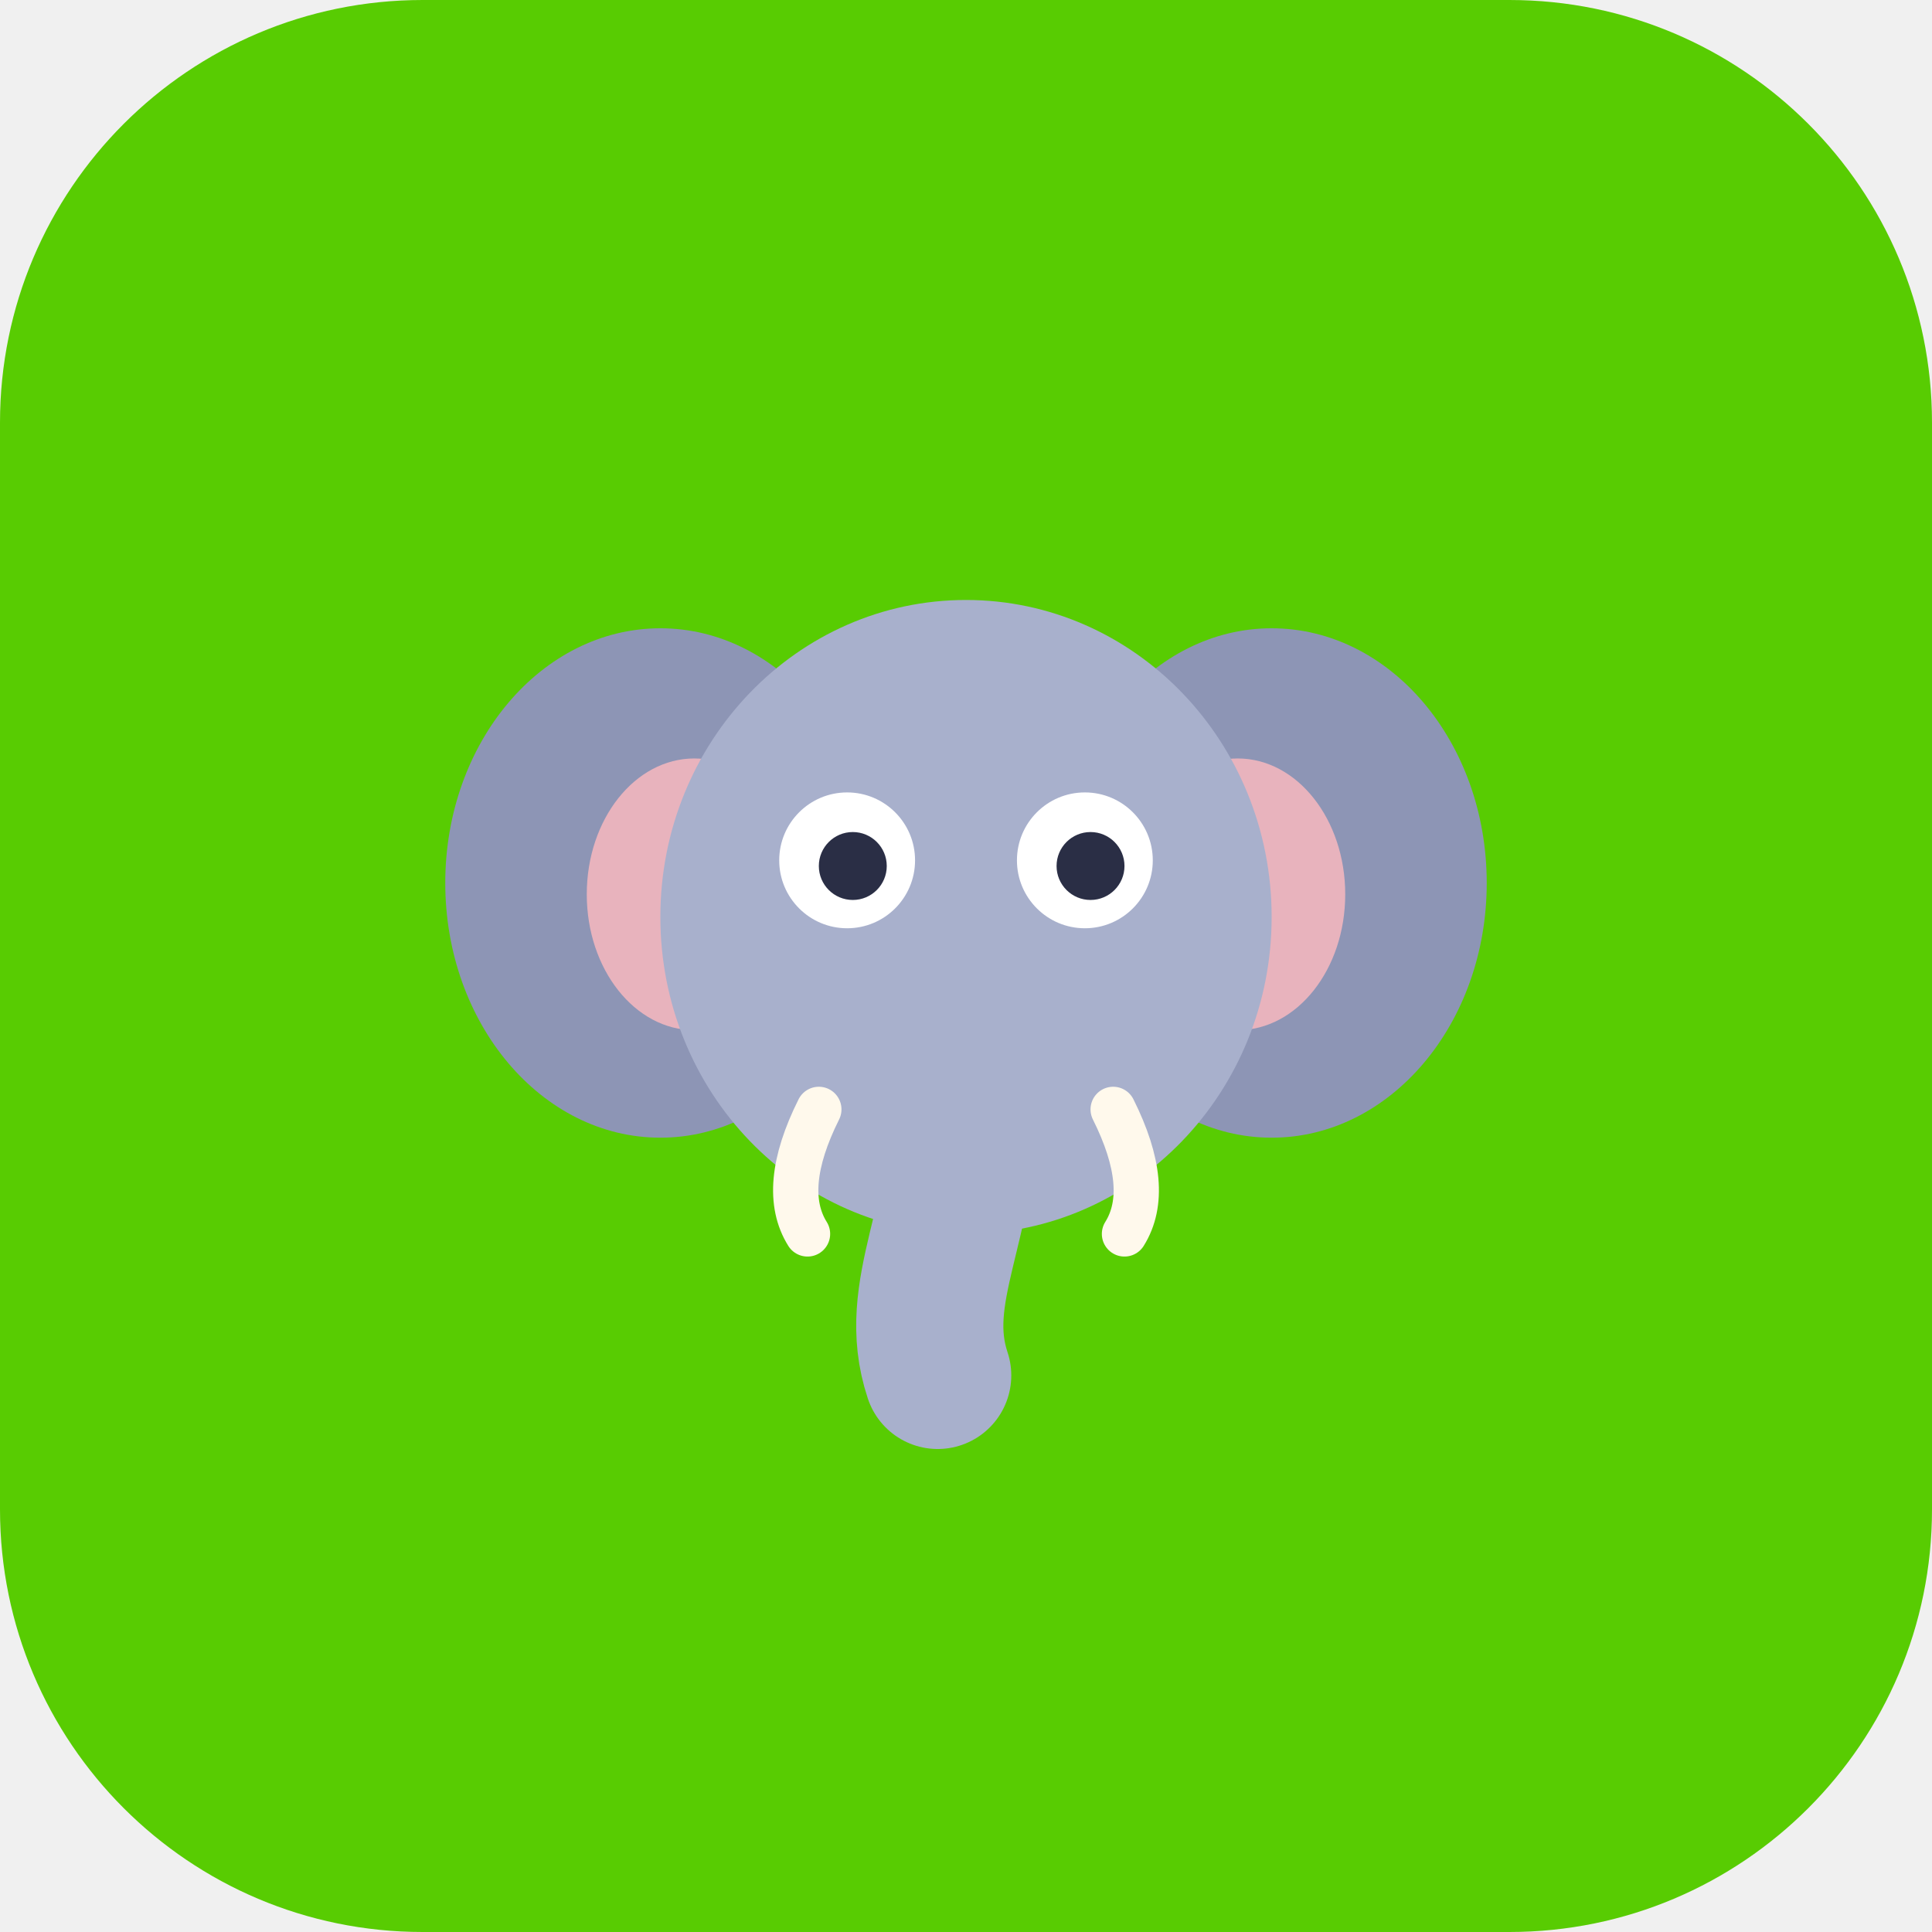
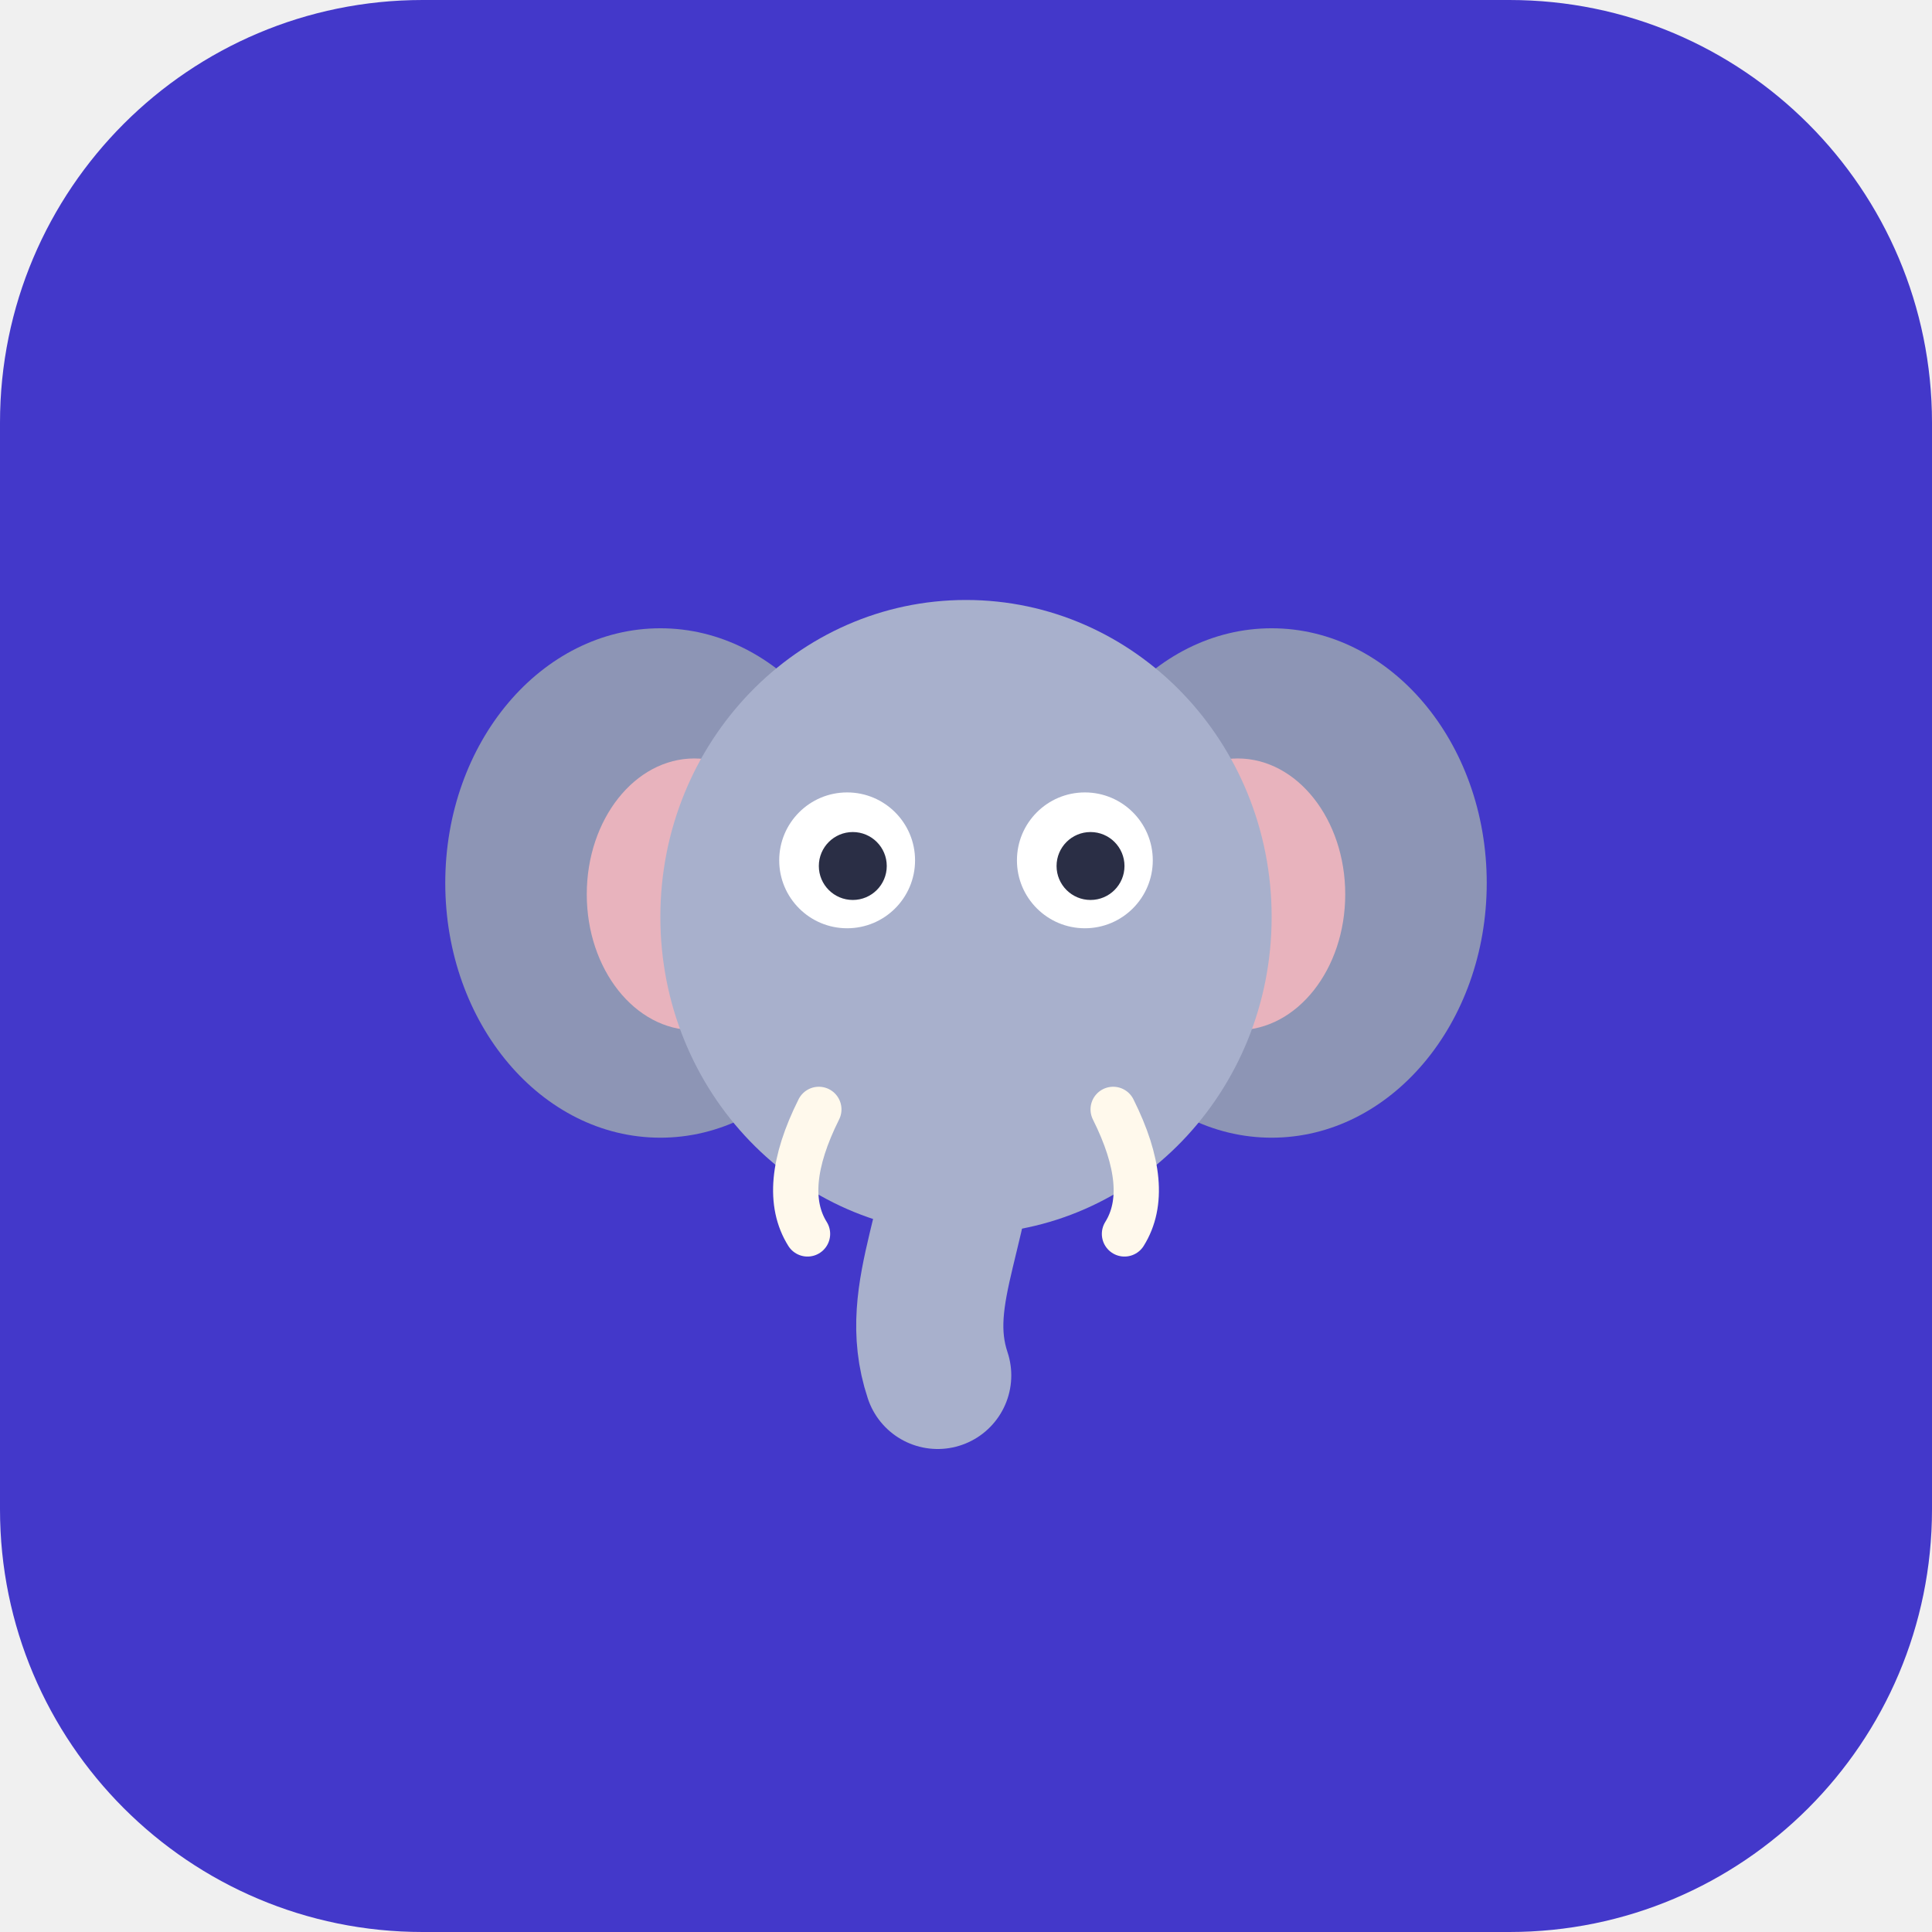
<svg xmlns="http://www.w3.org/2000/svg" viewBox="0 0 512 512" width="512" height="512">
-   <rect width="512" height="512" rx="112" fill="#58cc02" />
+   <rect width="512" height="512" rx="112" fill="#4338ca" />
  <g transform="translate(106 120) scale(1.5)">
    <ellipse cx="46" cy="76" rx="38" ry="45" fill="#8d95b5" />
    <ellipse cx="52" cy="78" rx="19" ry="24" fill="#e8b3bd" />
    <ellipse cx="154" cy="76" rx="38" ry="45" fill="#8d95b5" />
    <ellipse cx="148" cy="78" rx="19" ry="24" fill="#e8b3bd" />
    <ellipse cx="100" cy="82" rx="54" ry="56" fill="#a8b0cc" />
    <path d="M100 112 C 100 136, 90 148, 95 163" stroke="#a8b0cc" stroke-width="26" stroke-linecap="round" fill="none" />
    <path d="M74 116 q -7 14 -2 22" stroke="#FFF9EC" stroke-width="8" stroke-linecap="round" fill="none" />
    <path d="M126 116 q 7 14 2 22" stroke="#FFF9EC" stroke-width="8" stroke-linecap="round" fill="none" />
    <circle cx="79" cy="72" r="12" fill="#fff" />
    <circle cx="80" cy="73" r="6" fill="#2A2E45" />
    <circle cx="121" cy="72" r="12" fill="#fff" />
    <circle cx="122" cy="73" r="6" fill="#2A2E45" />
  </g>
</svg>
